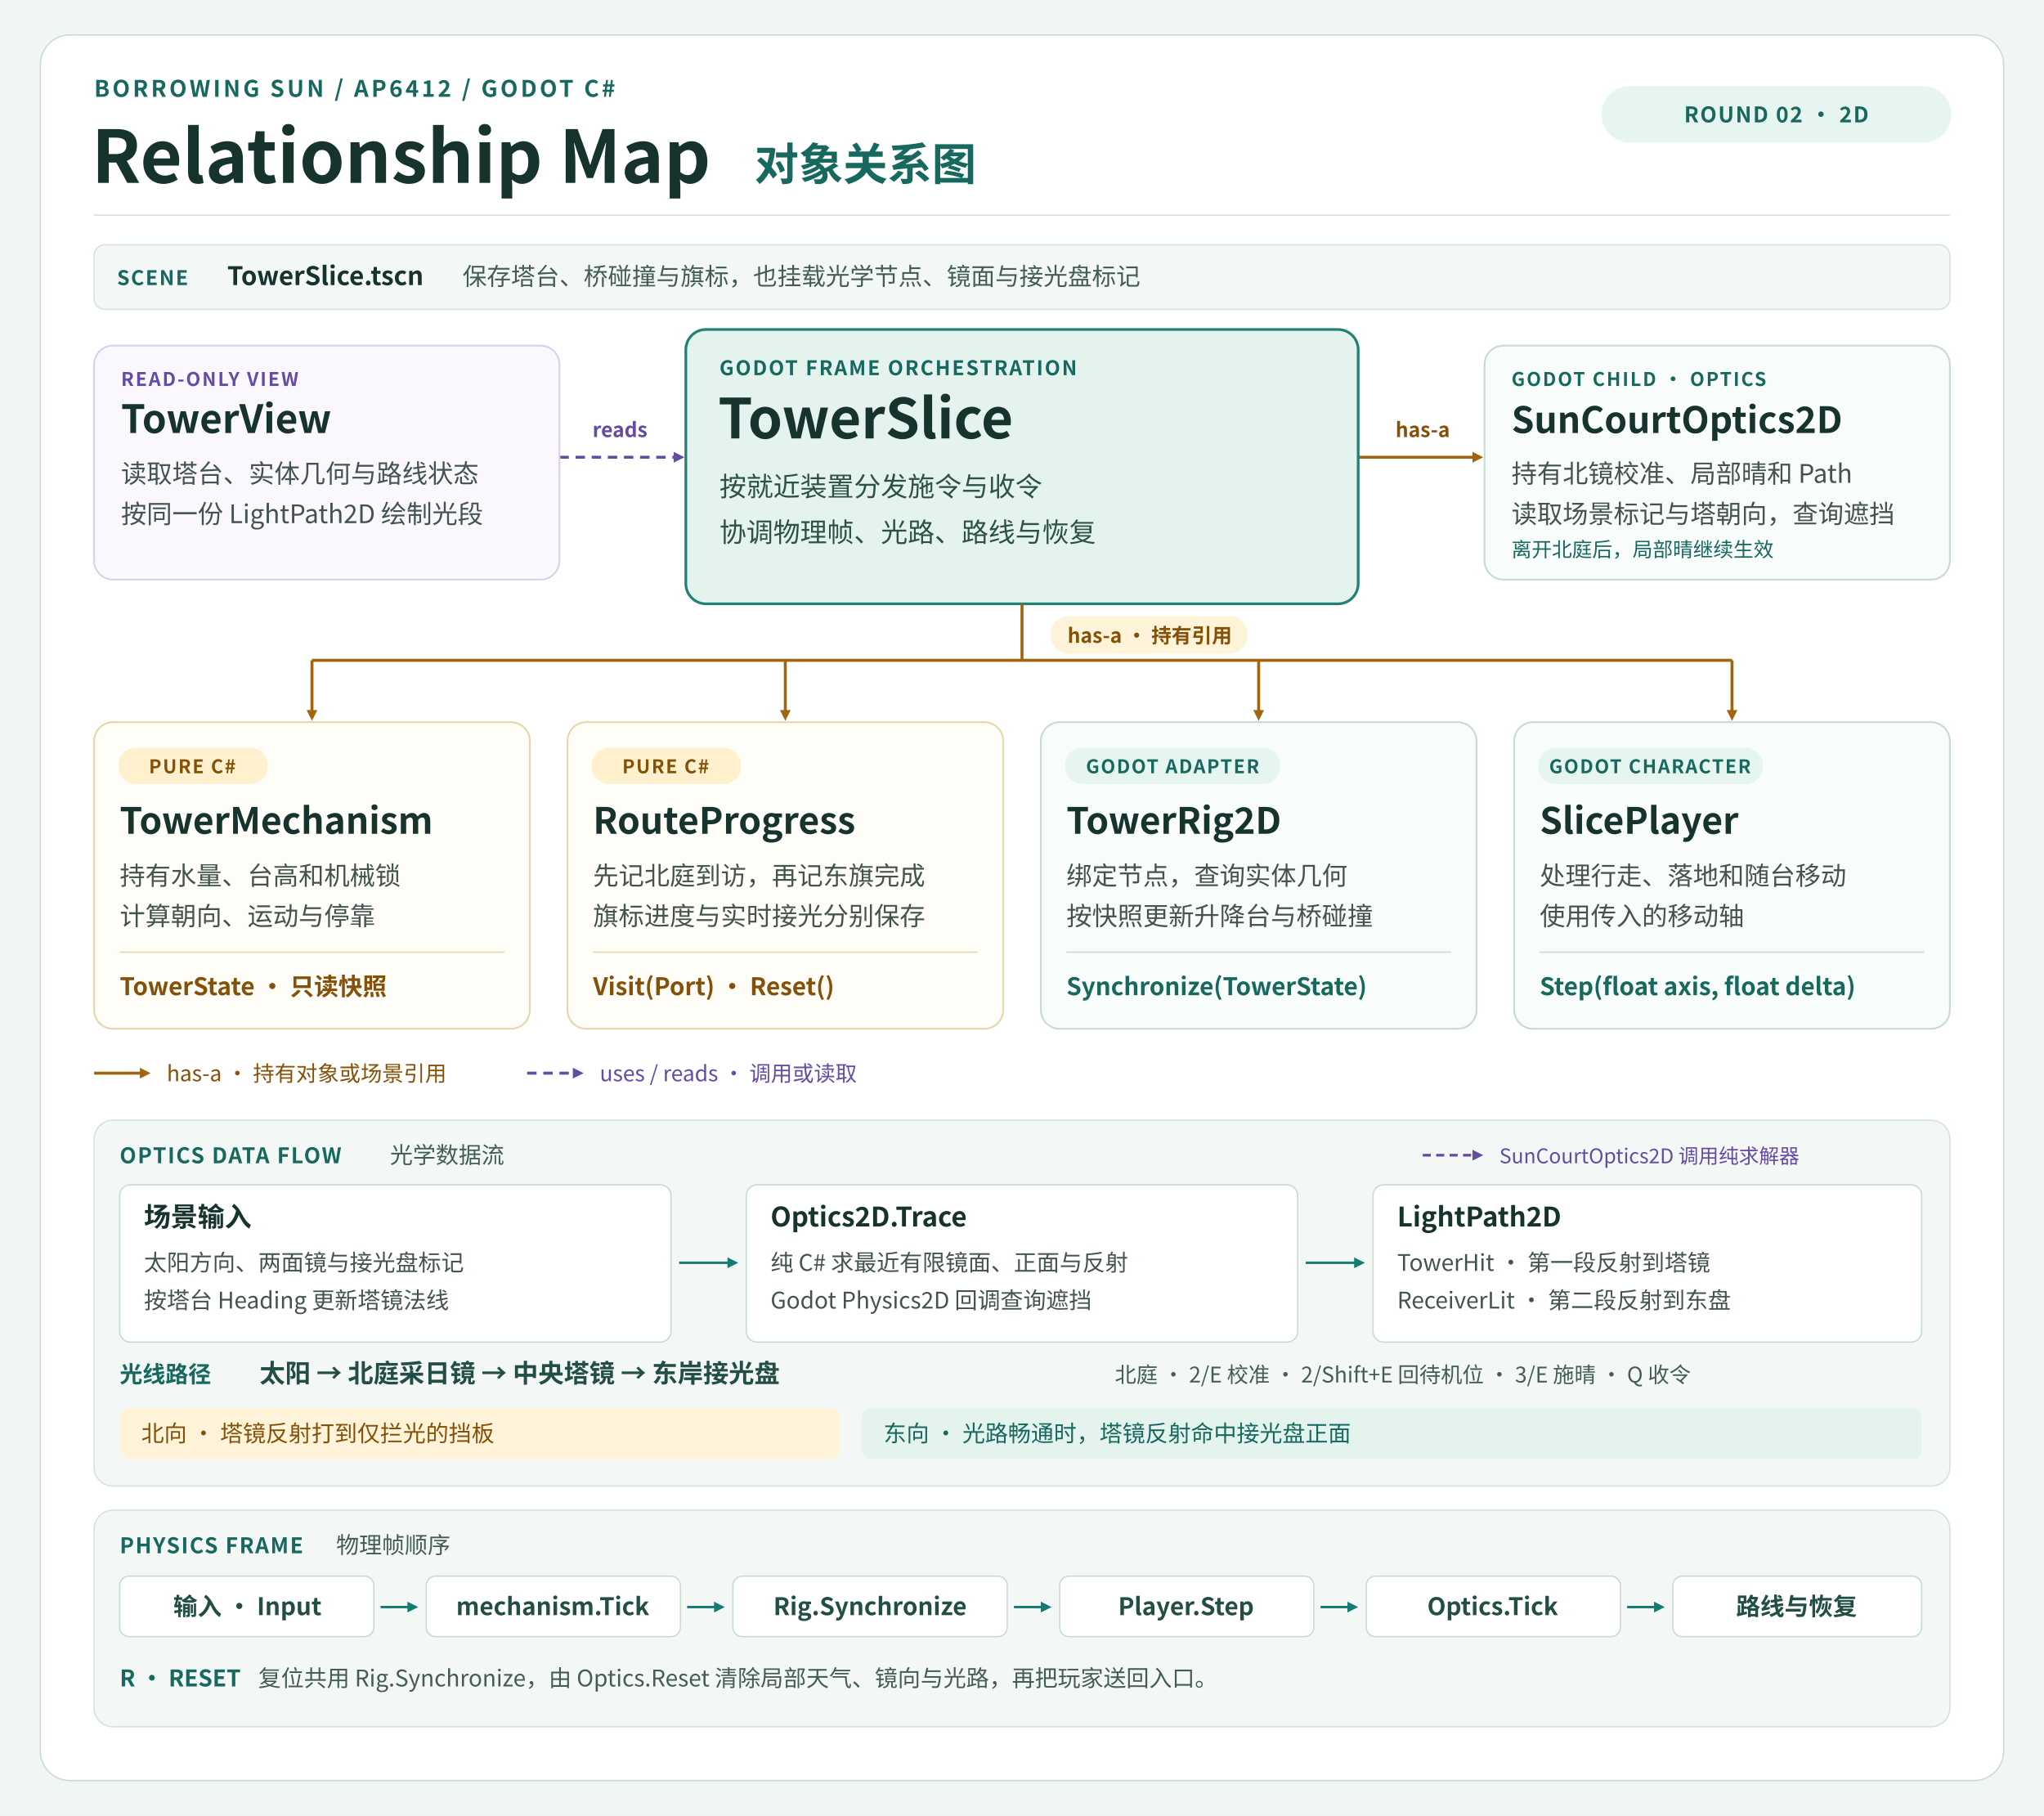
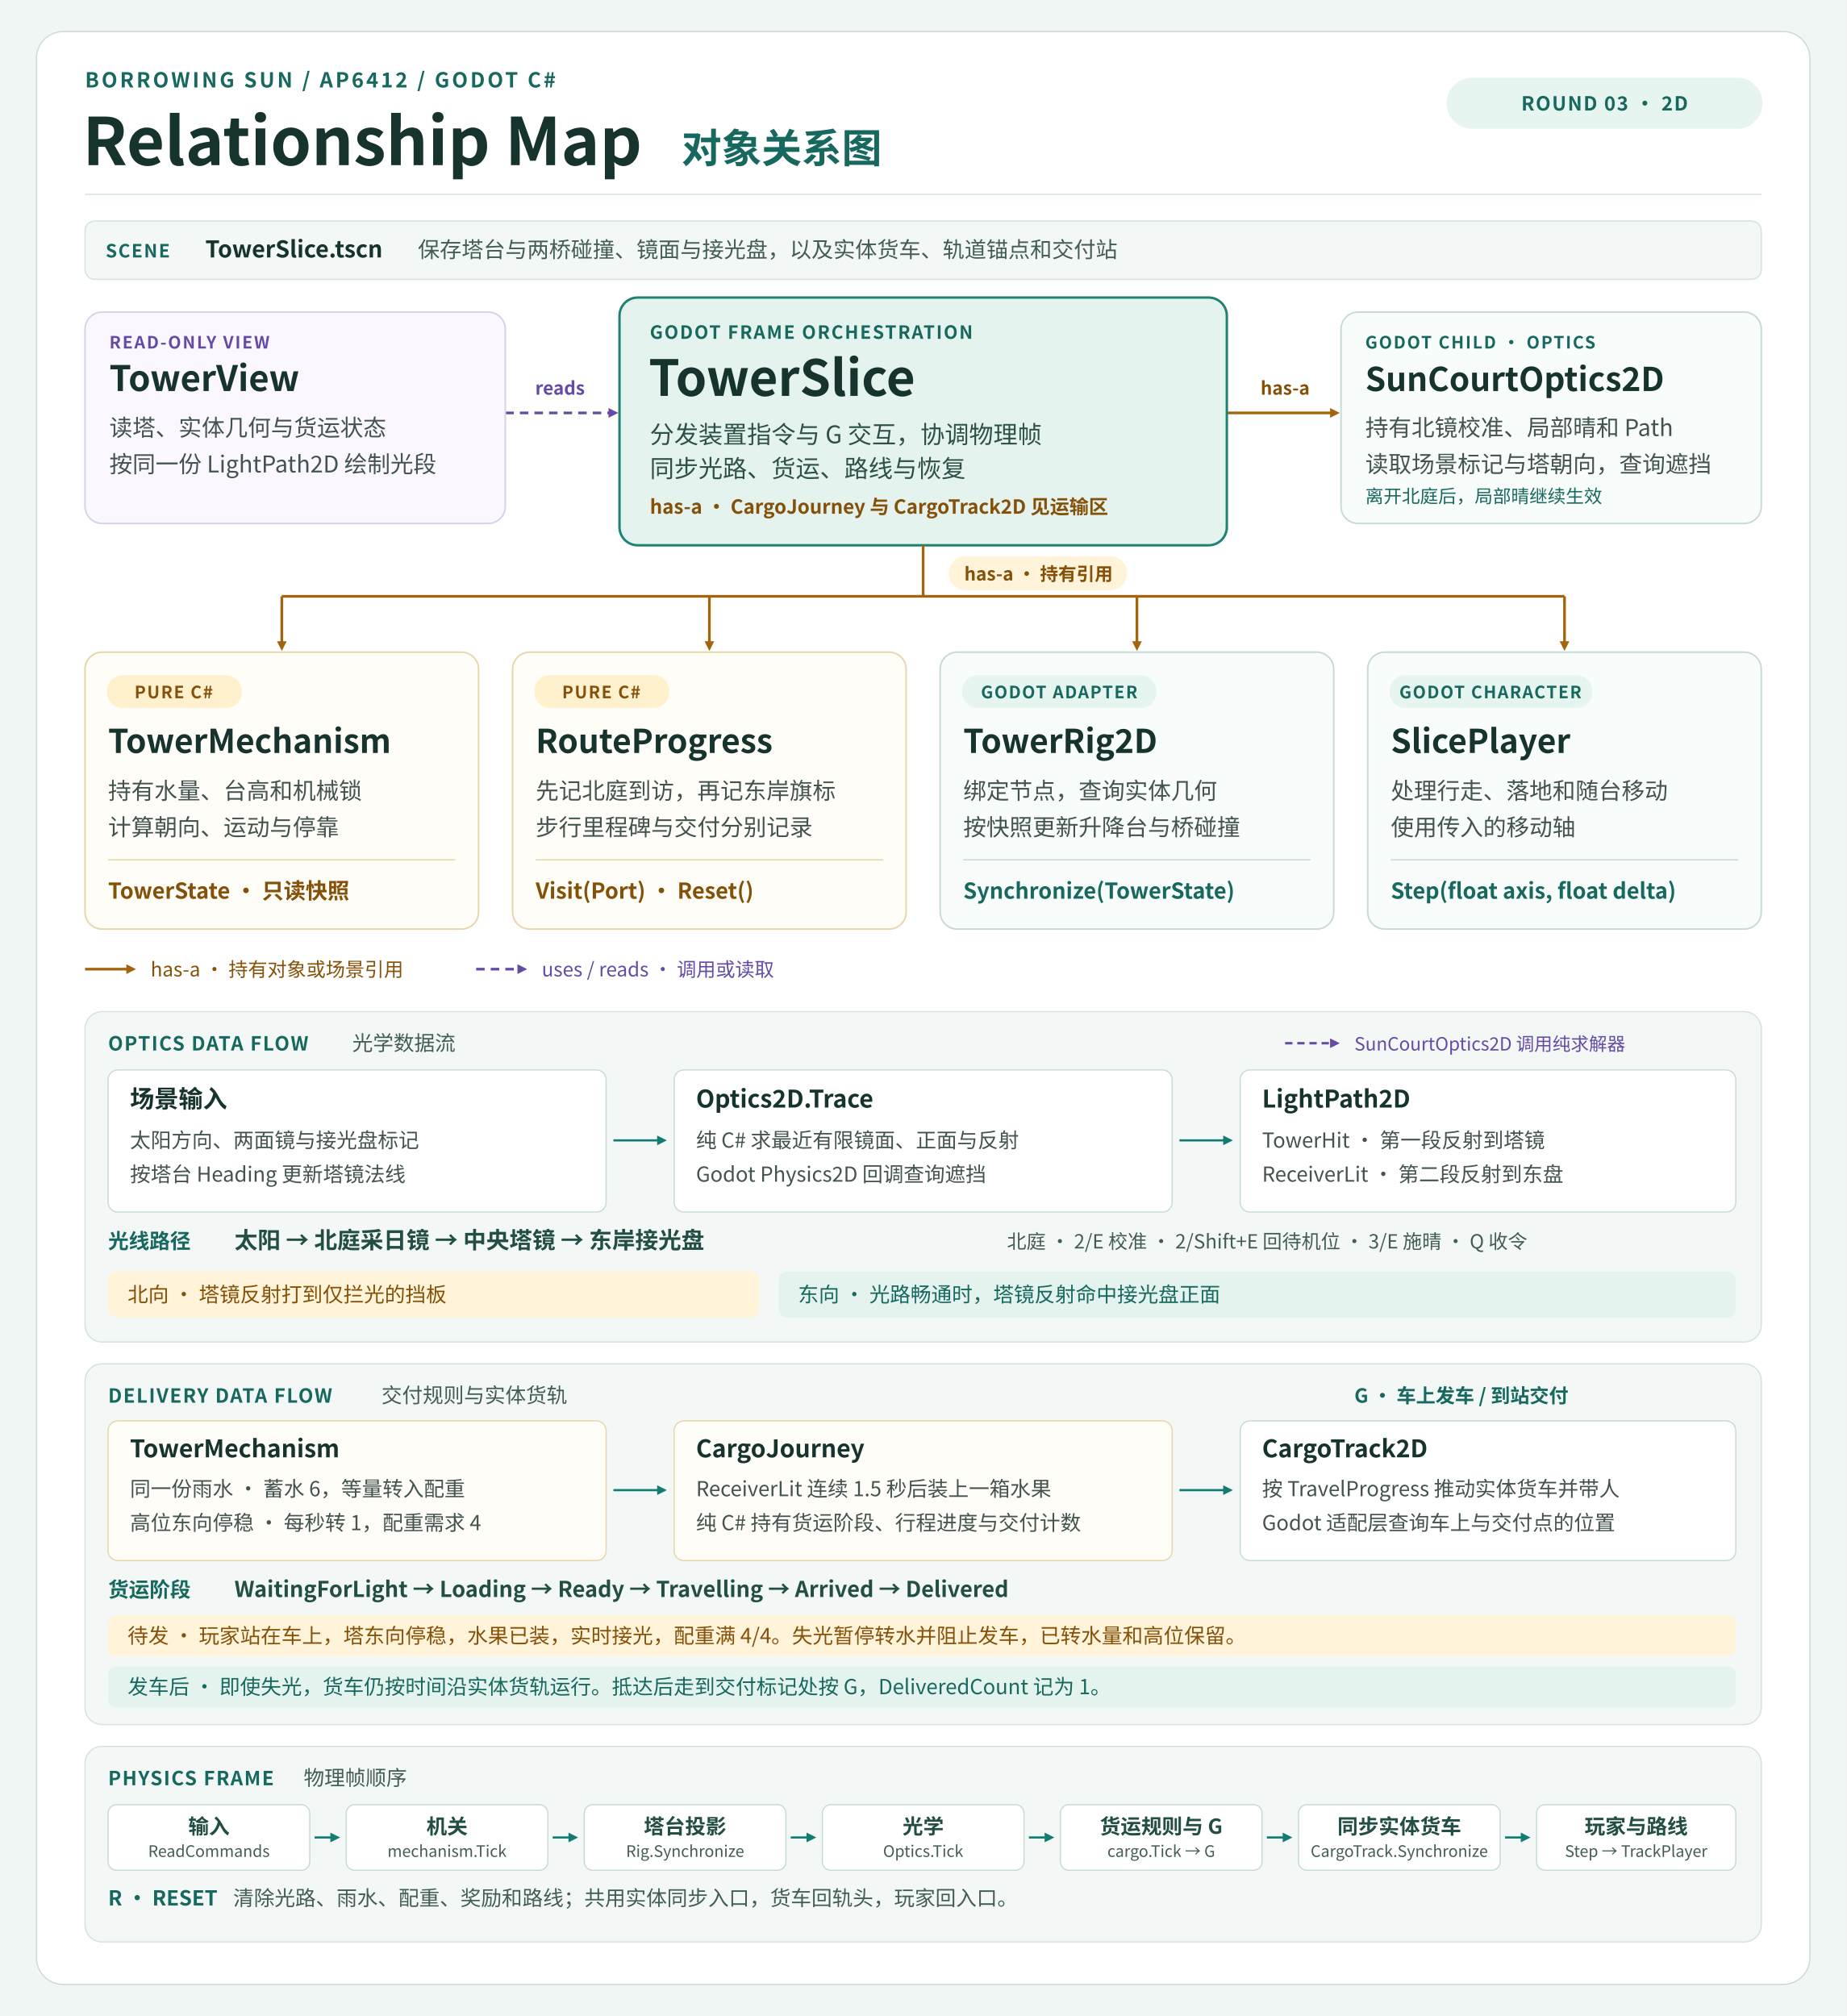
- <svg xmlns="http://www.w3.org/2000/svg" width="1520" height="1350" viewBox="0 0 1520 1350" role="img" aria-labelledby="map-title map-description">
-   <rect width="1520" height="1350" fill="#F0F6F3" />
-   <rect x="30" y="26" width="1460" height="1298" rx="22" fill="#FFFFFF" stroke="#CADBD5" />
+ <svg xmlns="http://www.w3.org/2000/svg" width="1520" height="1660" viewBox="0 0 1520 1660" role="img" aria-labelledby="map-title map-description">
+   <rect width="1520" height="1660" fill="#F0F6F3" />
+   <rect x="30" y="26" width="1460" height="1608" rx="22" fill="#FFFFFF" stroke="#CADBD5" />
  <g font-family="system-ui, -apple-system, BlinkMacSystemFont, 'Segoe UI', 'PingFang SC', 'Hiragino Sans GB', 'Microsoft YaHei', 'Noto Sans CJK SC', sans-serif" fill="#17332E">
    <g id="header">
      <text x="70" y="72" fill="#17685E" font-size="17" font-weight="700" letter-spacing="2">BORROWING SUN  /  AP6412  /  GODOT C#</text>
      <text x="68" y="136" font-size="54" font-weight="760">Relationship Map</text>
      <text x="561" y="134" fill="#17685E" font-size="33" font-weight="650">对象关系图</text>
      <rect x="1191" y="64" width="260" height="42" rx="21" fill="#E7F5F0" />
-       <text x="1321" y="91" text-anchor="middle" fill="#17685E" font-size="16" font-weight="700" letter-spacing="1">ROUND 02 · 2D</text>
+       <text x="1321" y="91" text-anchor="middle" fill="#17685E" font-size="16" font-weight="700" letter-spacing="1">ROUND 03 · 2D</text>
      <path d="M 70 160 H 1450" fill="none" stroke="#D4E2DD" />
    </g>
    <g id="scene-source">
      <rect x="70" y="182" width="1380" height="48" rx="8" fill="#F3F8F6" stroke="#D4E2DD" />
      <text x="87" y="212" fill="#17685E" font-size="15" font-weight="700" letter-spacing="1">SCENE</text>
      <text x="169" y="212" font-size="19" font-weight="700">TowerSlice.tscn</text>
-       <text x="344" y="212" fill="#435D55" font-size="18">保存塔台、桥碰撞与旗标，也挂载光学节点、镜面与接光盘标记</text>
+       <text x="344" y="212" fill="#435D55" font-size="18">保存塔台与两桥碰撞、镜面与接光盘，以及实体货车、轨道锚点和交付站</text>
    </g>
    <g id="top-relationships">
      <path d="M 416 340 H 503" fill="none" stroke="#654BA4" stroke-width="2.2" stroke-dasharray="7 5" />
      <path d="M 501 336 L 509 340 L 501 344 Z" fill="#654BA4" />
      <path d="M 1010 340 H 1097" fill="none" stroke="#A2650D" stroke-width="2.2" />
      <path d="M 1095 336 L 1103 340 L 1095 344 Z" fill="#A2650D" />
    </g>
    <g id="top-labels" fill="#654BA4" font-size="15" font-weight="700" text-anchor="middle">
      <text x="461" y="325">reads</text>
      <text x="1058" y="325" fill="#855109">has-a</text>
    </g>
    <g id="tower-view">
      <rect x="70" y="257" width="346" height="174" rx="14" fill="#FAF8FE" stroke="#D9D0EB" stroke-width="1.3" />
      <text x="90" y="287" fill="#654BA4" font-size="14" font-weight="700" letter-spacing="1.2">READ-ONLY VIEW</text>
      <text x="90" y="322" font-size="29" font-weight="730">TowerView</text>
-       <text x="90" y="359" fill="#43534F" font-size="19">读取塔台、实体几何与路线状态</text>
+       <text x="90" y="359" fill="#43534F" font-size="19">读塔、实体几何与货运状态</text>
      <text x="90" y="389" fill="#43534F" font-size="19">按同一份 LightPath2D 绘制光段</text>
    </g>
    <g id="tower-slice">
      <rect x="510" y="245" width="500" height="204" rx="15" fill="#E5F3EE" stroke="#208175" stroke-width="2" />
      <text x="535" y="279" fill="#17685E" font-size="15" font-weight="740" letter-spacing="1.2">GODOT FRAME ORCHESTRATION</text>
      <text x="534" y="326" font-size="41" font-weight="760">TowerSlice</text>
-       <text x="535" y="369" fill="#2D5148" font-size="20">按就近装置分发施令与收令</text>
-       <text x="535" y="403" fill="#2D5148" font-size="20">协调物理帧、光路、路线与恢复</text>
+       <text x="535" y="365" fill="#2D5148" font-size="20">分发装置指令与 G 交互，协调物理帧</text>
+       <text x="535" y="393" fill="#2D5148" font-size="20">同步光路、货运、路线与恢复</text>
+       <text x="535" y="423" fill="#855109" font-size="16" font-weight="650">has-a · CargoJourney 与 CargoTrack2D 见运输区</text>
    </g>
    <g id="sun-court-optics">
      <rect x="1104" y="257" width="346" height="174" rx="14" fill="#F8FCFA" stroke="#C8DBD3" stroke-width="1.3" />
      <text x="1124" y="287" fill="#17685E" font-size="14" font-weight="700" letter-spacing="1.2">GODOT CHILD · OPTICS</text>
      <text x="1124" y="322" font-size="27" font-weight="730">SunCourtOptics2D</text>
      <text x="1124" y="359" fill="#43534F" font-size="19">持有北镜校准、局部晴和 Path</text>
      <text x="1124" y="389" fill="#43534F" font-size="19">读取场景标记与塔朝向，查询遮挡</text>
      <text x="1124" y="414" fill="#17685E" font-size="15">离开北庭后，局部晴继续生效</text>
    </g>
    <g id="has-a-links">
      <path d="M 760 449 V 491 M 232 491 H 1288 M 232 491 V 532 M 584 491 V 532 M 936 491 V 532 M 1288 491 V 532" fill="none" stroke="#A2650D" stroke-width="2.2" stroke-linejoin="round" />
      <path d="M 228 528 L 236 528 L 232 536 Z M 580 528 L 588 528 L 584 536 Z M 932 528 L 940 528 L 936 536 Z M 1284 528 L 1292 528 L 1288 536 Z" fill="#A2650D" />
    </g>
    <g id="has-a-label">
      <rect x="781" y="458" width="147" height="28" rx="14" fill="#FFF4DA" />
      <text x="855" y="478" text-anchor="middle" fill="#855109" font-size="15" font-weight="700">has-a · 持有引用</text>
    </g>
    <g id="tower-mechanism">
      <rect x="70" y="537" width="324" height="228" rx="14" fill="#FFFDF8" stroke="#E7D6AA" stroke-width="1.3" />
      <rect x="88" y="556" width="111" height="27" rx="13" fill="#FFF1CD" />
      <text x="143" y="575" text-anchor="middle" fill="#855109" font-size="14" font-weight="750" letter-spacing="1">PURE C#</text>
      <text x="89" y="620" font-size="27" font-weight="750">TowerMechanism</text>
      <text x="89" y="658" fill="#43534F" font-size="19">持有水量、台高和机械锁</text>
      <text x="89" y="688" fill="#43534F" font-size="19">计算朝向、运动与停靠</text>
      <path d="M 89 708 H 375" stroke="#E7D6AA" />
      <text x="89" y="740" fill="#855109" font-size="18" font-weight="650">TowerState · 只读快照</text>
    </g>
    <g id="route-progress">
      <rect x="422" y="537" width="324" height="228" rx="14" fill="#FFFDF8" stroke="#E7D6AA" stroke-width="1.3" />
      <rect x="440" y="556" width="111" height="27" rx="13" fill="#FFF1CD" />
      <text x="495" y="575" text-anchor="middle" fill="#855109" font-size="14" font-weight="750" letter-spacing="1">PURE C#</text>
      <text x="441" y="620" font-size="27" font-weight="750">RouteProgress</text>
-       <text x="441" y="658" fill="#43534F" font-size="19">先记北庭到访，再记东旗完成</text>
-       <text x="441" y="688" fill="#43534F" font-size="19">旗标进度与实时接光分别保存</text>
+       <text x="441" y="658" fill="#43534F" font-size="19">先记北庭到访，再记东岸旗标</text>
+       <text x="441" y="688" fill="#43534F" font-size="19">步行里程碑与交付分别记录</text>
      <path d="M 441 708 H 727" stroke="#E7D6AA" />
      <text x="441" y="740" fill="#855109" font-size="18" font-weight="650">Visit(Port) · Reset()</text>
    </g>
    <g id="tower-rig">
      <rect x="774" y="537" width="324" height="228" rx="14" fill="#F8FCFA" stroke="#C8DBD3" stroke-width="1.3" />
      <rect x="792" y="556" width="160" height="27" rx="13" fill="#E7F5F0" />
      <text x="872" y="575" text-anchor="middle" fill="#17685E" font-size="14" font-weight="750" letter-spacing="1">GODOT ADAPTER</text>
      <text x="793" y="620" font-size="27" font-weight="750">TowerRig2D</text>
      <text x="793" y="658" fill="#43534F" font-size="19">绑定节点，查询实体几何</text>
      <text x="793" y="688" fill="#43534F" font-size="19">按快照更新升降台与桥碰撞</text>
      <path d="M 793 708 H 1079" stroke="#C8DBD3" />
      <text x="793" y="740" fill="#17685E" font-size="18" font-weight="650">Synchronize(TowerState)</text>
    </g>
    <g id="slice-player">
      <rect x="1126" y="537" width="324" height="228" rx="14" fill="#F8FCFA" stroke="#C8DBD3" stroke-width="1.3" />
      <rect x="1144" y="556" width="167" height="27" rx="13" fill="#E7F5F0" />
      <text x="1227" y="575" text-anchor="middle" fill="#17685E" font-size="14" font-weight="750" letter-spacing="1">GODOT CHARACTER</text>
      <text x="1145" y="620" font-size="27" font-weight="750">SlicePlayer</text>
      <text x="1145" y="658" fill="#43534F" font-size="19">处理行走、落地和随台移动</text>
      <text x="1145" y="688" fill="#43534F" font-size="19">使用传入的移动轴</text>
      <path d="M 1145 708 H 1431" stroke="#C8DBD3" />
      <text x="1145" y="740" fill="#17685E" font-size="18" font-weight="650">Step(float axis, float delta)</text>
    </g>
    <g id="legend" font-size="16">
      <path d="M 70 798 H 106" fill="none" stroke="#A2650D" stroke-width="2.2" />
      <path d="M 104 794 L 112 798 L 104 802 Z" fill="#A2650D" />
      <text x="124" y="804" fill="#855109">has-a · 持有对象或场景引用</text>
      <path d="M 392 798 H 428" fill="none" stroke="#654BA4" stroke-width="2.2" stroke-dasharray="7 5" />
      <path d="M 426 794 L 434 798 L 426 802 Z" fill="#654BA4" />
      <text x="446" y="804" fill="#654BA4">uses / reads · 调用或读取</text>
    </g>
    <g id="optics-data-flow">
      <rect x="70" y="833" width="1380" height="272" rx="14" fill="#F3F8F6" stroke="#D4E2DD" />
      <text x="89" y="865" fill="#17685E" font-size="16" font-weight="740" letter-spacing="1">OPTICS DATA FLOW</text>
      <text x="290" y="865" fill="#435D55" font-size="17">光学数据流</text>
      <path d="M 1058 859 H 1097" fill="none" stroke="#654BA4" stroke-width="2" stroke-dasharray="6 4" />
      <path d="M 1095 855 L 1103 859 L 1095 863 Z" fill="#654BA4" />
      <text x="1115" y="865" fill="#654BA4" font-size="15">SunCourtOptics2D 调用纯求解器</text>
      <g fill="#FFFFFF" stroke="#C8DBD3">
        <rect x="89" y="881" width="410" height="117" rx="8" />
        <rect x="555" y="881" width="410" height="117" rx="8" />
        <rect x="1021" y="881" width="408" height="117" rx="8" />
      </g>
      <path d="M 505 939 H 544 M 971 939 H 1010" fill="none" stroke="#137C72" stroke-width="1.8" />
      <path d="M 541 935 L 549 939 L 541 943 Z M 1007 935 L 1015 939 L 1007 943 Z" fill="#137C72" />
      <g font-weight="700" font-size="20">
        <text x="107" y="912">场景输入</text>
        <text x="573" y="912">Optics2D.Trace</text>
        <text x="1039" y="912">LightPath2D</text>
      </g>
      <g fill="#43534F" font-size="17">
        <text x="107" y="945">太阳方向、两面镜与接光盘标记</text>
        <text x="107" y="973">按塔台 Heading 更新塔镜法线</text>
        <text x="573" y="945">纯 C# 求最近有限镜面、正面与反射</text>
        <text x="573" y="973">Godot Physics2D 回调查询遮挡</text>
        <text x="1039" y="945">TowerHit · 第一段反射到塔镜</text>
        <text x="1039" y="973">ReceiverLit · 第二段反射到东盘</text>
      </g>
      <text x="89" y="1028" fill="#17685E" font-size="17" font-weight="750">光线路径</text>
      <text x="193" y="1028" fill="#234E45" font-size="19" font-weight="650">太阳 → 北庭采日镜 → 中央塔镜 → 东岸接光盘</text>
      <text x="829" y="1028" fill="#435D55" font-size="16">北庭 · 2/E 校准 · 2/Shift+E 回待机位 · 3/E 施晴 · Q 收令</text>
      <rect x="89" y="1047" width="536" height="38" rx="7" fill="#FFF3D9" />
      <text x="105" y="1072" fill="#855109" font-size="17">北向 · 塔镜反射打到仅拦光的挡板</text>
      <rect x="641" y="1047" width="788" height="38" rx="7" fill="#E4F3EE" />
      <text x="657" y="1072" fill="#17685E" font-size="17">东向 · 光路畅通时，塔镜反射命中接光盘正面</text>
    </g>
-     <g id="physics-frame" transform="translate(0 290)">
+     <g id="delivery-data-flow">
+       <rect x="70" y="1123" width="1380" height="297" rx="14" fill="#F3F8F6" stroke="#D4E2DD" />
+       <text x="89" y="1155" fill="#17685E" font-size="16" font-weight="740" letter-spacing="1">DELIVERY DATA FLOW</text>
+       <text x="314" y="1155" fill="#435D55" font-size="17">交付规则与实体货轨</text>
+       <text x="1115" y="1155" fill="#17685E" font-size="16" font-weight="650">G · 车上发车 / 到站交付</text>
+       <rect x="89" y="1170" width="410" height="115" rx="8" fill="#FFFDF8" stroke="#E7D6AA" />
+       <rect x="555" y="1170" width="410" height="115" rx="8" fill="#FFFDF8" stroke="#E7D6AA" />
+       <rect x="1021" y="1170" width="408" height="115" rx="8" fill="#FFFFFF" stroke="#C8DBD3" />
+       <path d="M 505 1227 H 544 M 971 1227 H 1010" fill="none" stroke="#137C72" stroke-width="1.8" />
+       <path d="M 541 1223 L 549 1227 L 541 1231 Z M 1007 1223 L 1015 1227 L 1007 1231 Z" fill="#137C72" />
+       <g font-weight="700" font-size="20">
+         <text x="107" y="1200">TowerMechanism</text>
+         <text x="573" y="1200">CargoJourney</text>
+         <text x="1039" y="1200">CargoTrack2D</text>
+       </g>
+       <g fill="#43534F" font-size="17">
+         <text x="107" y="1232">同一份雨水 · 蓄水 6，等量转入配重</text>
+         <text x="107" y="1260">高位东向停稳 · 每秒转 1，配重需求 4</text>
+         <text x="573" y="1232">ReceiverLit 连续 1.5 秒后装上一箱水果</text>
+         <text x="573" y="1260">纯 C# 持有货运阶段、行程进度与交付计数</text>
+         <text x="1039" y="1232">按 TravelProgress 推动实体货车并带人</text>
+         <text x="1039" y="1260">Godot 适配层查询车上与交付点的位置</text>
+       </g>
+       <text x="89" y="1315" fill="#17685E" font-size="17" font-weight="750">货运阶段</text>
+       <text x="193" y="1315" fill="#234E45" font-size="18" font-weight="650">WaitingForLight → Loading → Ready → Travelling → Arrived → Delivered</text>
+       <rect x="89" y="1330" width="1340" height="34" rx="7" fill="#FFF3D9" />
+       <text x="105" y="1353" fill="#855109" font-size="17">待发 · 玩家站在车上，塔东向停稳，水果已装，实时接光，配重满 4/4。失光暂停转水并阻止发车，已转水量和高位保留。</text>
+       <rect x="89" y="1372" width="1340" height="34" rx="7" fill="#E4F3EE" />
+       <text x="105" y="1395" fill="#17685E" font-size="17">发车后 · 即使失光，货车仍按时间沿实体货轨运行。抵达后走到交付标记处按 G，DeliveredCount 记为 1。</text>
+     </g>
+     <g id="physics-frame" transform="translate(0 605)">
      <rect x="70" y="833" width="1380" height="161" rx="14" fill="#F3F8F6" stroke="#D4E2DD" />
      <text x="89" y="865" fill="#17685E" font-size="16" font-weight="740" letter-spacing="1">PHYSICS FRAME</text>
      <text x="250" y="865" fill="#435D55" font-size="17">物理帧顺序</text>
      <g fill="#FFFFFF" stroke="#C8DBD3">
-         <rect x="89" y="882" width="189" height="45" rx="7" />
-         <rect x="317" y="882" width="189" height="45" rx="7" />
-         <rect x="545" y="882" width="204" height="45" rx="7" />
-         <rect x="788" y="882" width="189" height="45" rx="7" />
-         <rect x="1016" y="882" width="189" height="45" rx="7" />
-         <rect x="1244" y="882" width="185" height="45" rx="7" />
-       </g>
-       <path d="M 283 905 H 306 M 511 905 H 534 M 754 905 H 777 M 982 905 H 1005 M 1210 905 H 1233" fill="none" stroke="#137C72" stroke-width="1.8" />
-       <path d="M 303 901 L 311 905 L 303 909 Z M 531 901 L 539 905 L 531 909 Z M 774 901 L 782 905 L 774 909 Z M 1002 901 L 1010 905 L 1002 909 Z M 1230 901 L 1238 905 L 1230 909 Z" fill="#137C72" />
-       <g fill="#234E45" font-size="18" font-weight="650" text-anchor="middle">
-         <text x="184" y="911">输入 · Input</text>
-         <text x="411" y="911">mechanism.Tick</text>
-         <text x="647" y="911">Rig.Synchronize</text>
-         <text x="882" y="911">Player.Step</text>
-         <text x="1110" y="911">Optics.Tick</text>
-         <text x="1336" y="911">路线与恢复</text>
+         <rect x="89" y="881" width="166" height="54" rx="7" />
+         <rect x="285" y="881" width="166" height="54" rx="7" />
+         <rect x="481" y="881" width="166" height="54" rx="7" />
+         <rect x="677" y="881" width="166" height="54" rx="7" />
+         <rect x="873" y="881" width="166" height="54" rx="7" />
+         <rect x="1069" y="881" width="166" height="54" rx="7" />
+         <rect x="1265" y="881" width="164" height="54" rx="7" />
+       </g>
+       <path d="M 259 908 H 275 M 455 908 H 471 M 651 908 H 667 M 847 908 H 863 M 1043 908 H 1059 M 1239 908 H 1255" fill="none" stroke="#137C72" stroke-width="1.8" />
+       <path d="M 272 904 L 280 908 L 272 912 Z M 468 904 L 476 908 L 468 912 Z M 664 904 L 672 908 L 664 912 Z M 860 904 L 868 908 L 860 912 Z M 1056 904 L 1064 908 L 1056 912 Z M 1252 904 L 1260 908 L 1252 912 Z" fill="#137C72" />
+       <g fill="#234E45" font-size="17" font-weight="650" text-anchor="middle">
+         <text x="172" y="905">输入</text>
+         <text x="368" y="905">机关</text>
+         <text x="564" y="905">塔台投影</text>
+         <text x="760" y="905">光学</text>
+         <text x="956" y="905">货运规则与 G</text>
+         <text x="1152" y="905">同步实体货车</text>
+         <text x="1347" y="905">玩家与路线</text>
+       </g>
+       <g fill="#435D55" font-size="13" text-anchor="middle">
+         <text x="172" y="924">ReadCommands</text>
+         <text x="368" y="924">mechanism.Tick</text>
+         <text x="564" y="924">Rig.Synchronize</text>
+         <text x="760" y="924">Optics.Tick</text>
+         <text x="956" y="924">cargo.Tick → G</text>
+         <text x="1152" y="924">CargoTrack.Synchronize</text>
+         <text x="1347" y="924">Step → TrackPlayer</text>
      </g>
      <text x="89" y="964" fill="#17685E" font-size="17" font-weight="750">R · RESET</text>
-       <text x="192" y="964" fill="#435D55" font-size="17">复位共用 Rig.Synchronize，由 Optics.Reset 清除局部天气、镜向与光路，再把玩家送回入口。</text>
+       <text x="192" y="964" fill="#435D55" font-size="17">清除光路、雨水、配重、奖励和路线；共用实体同步入口，货车回轨头，玩家回入口。</text>
    </g>
  </g>
</svg>
